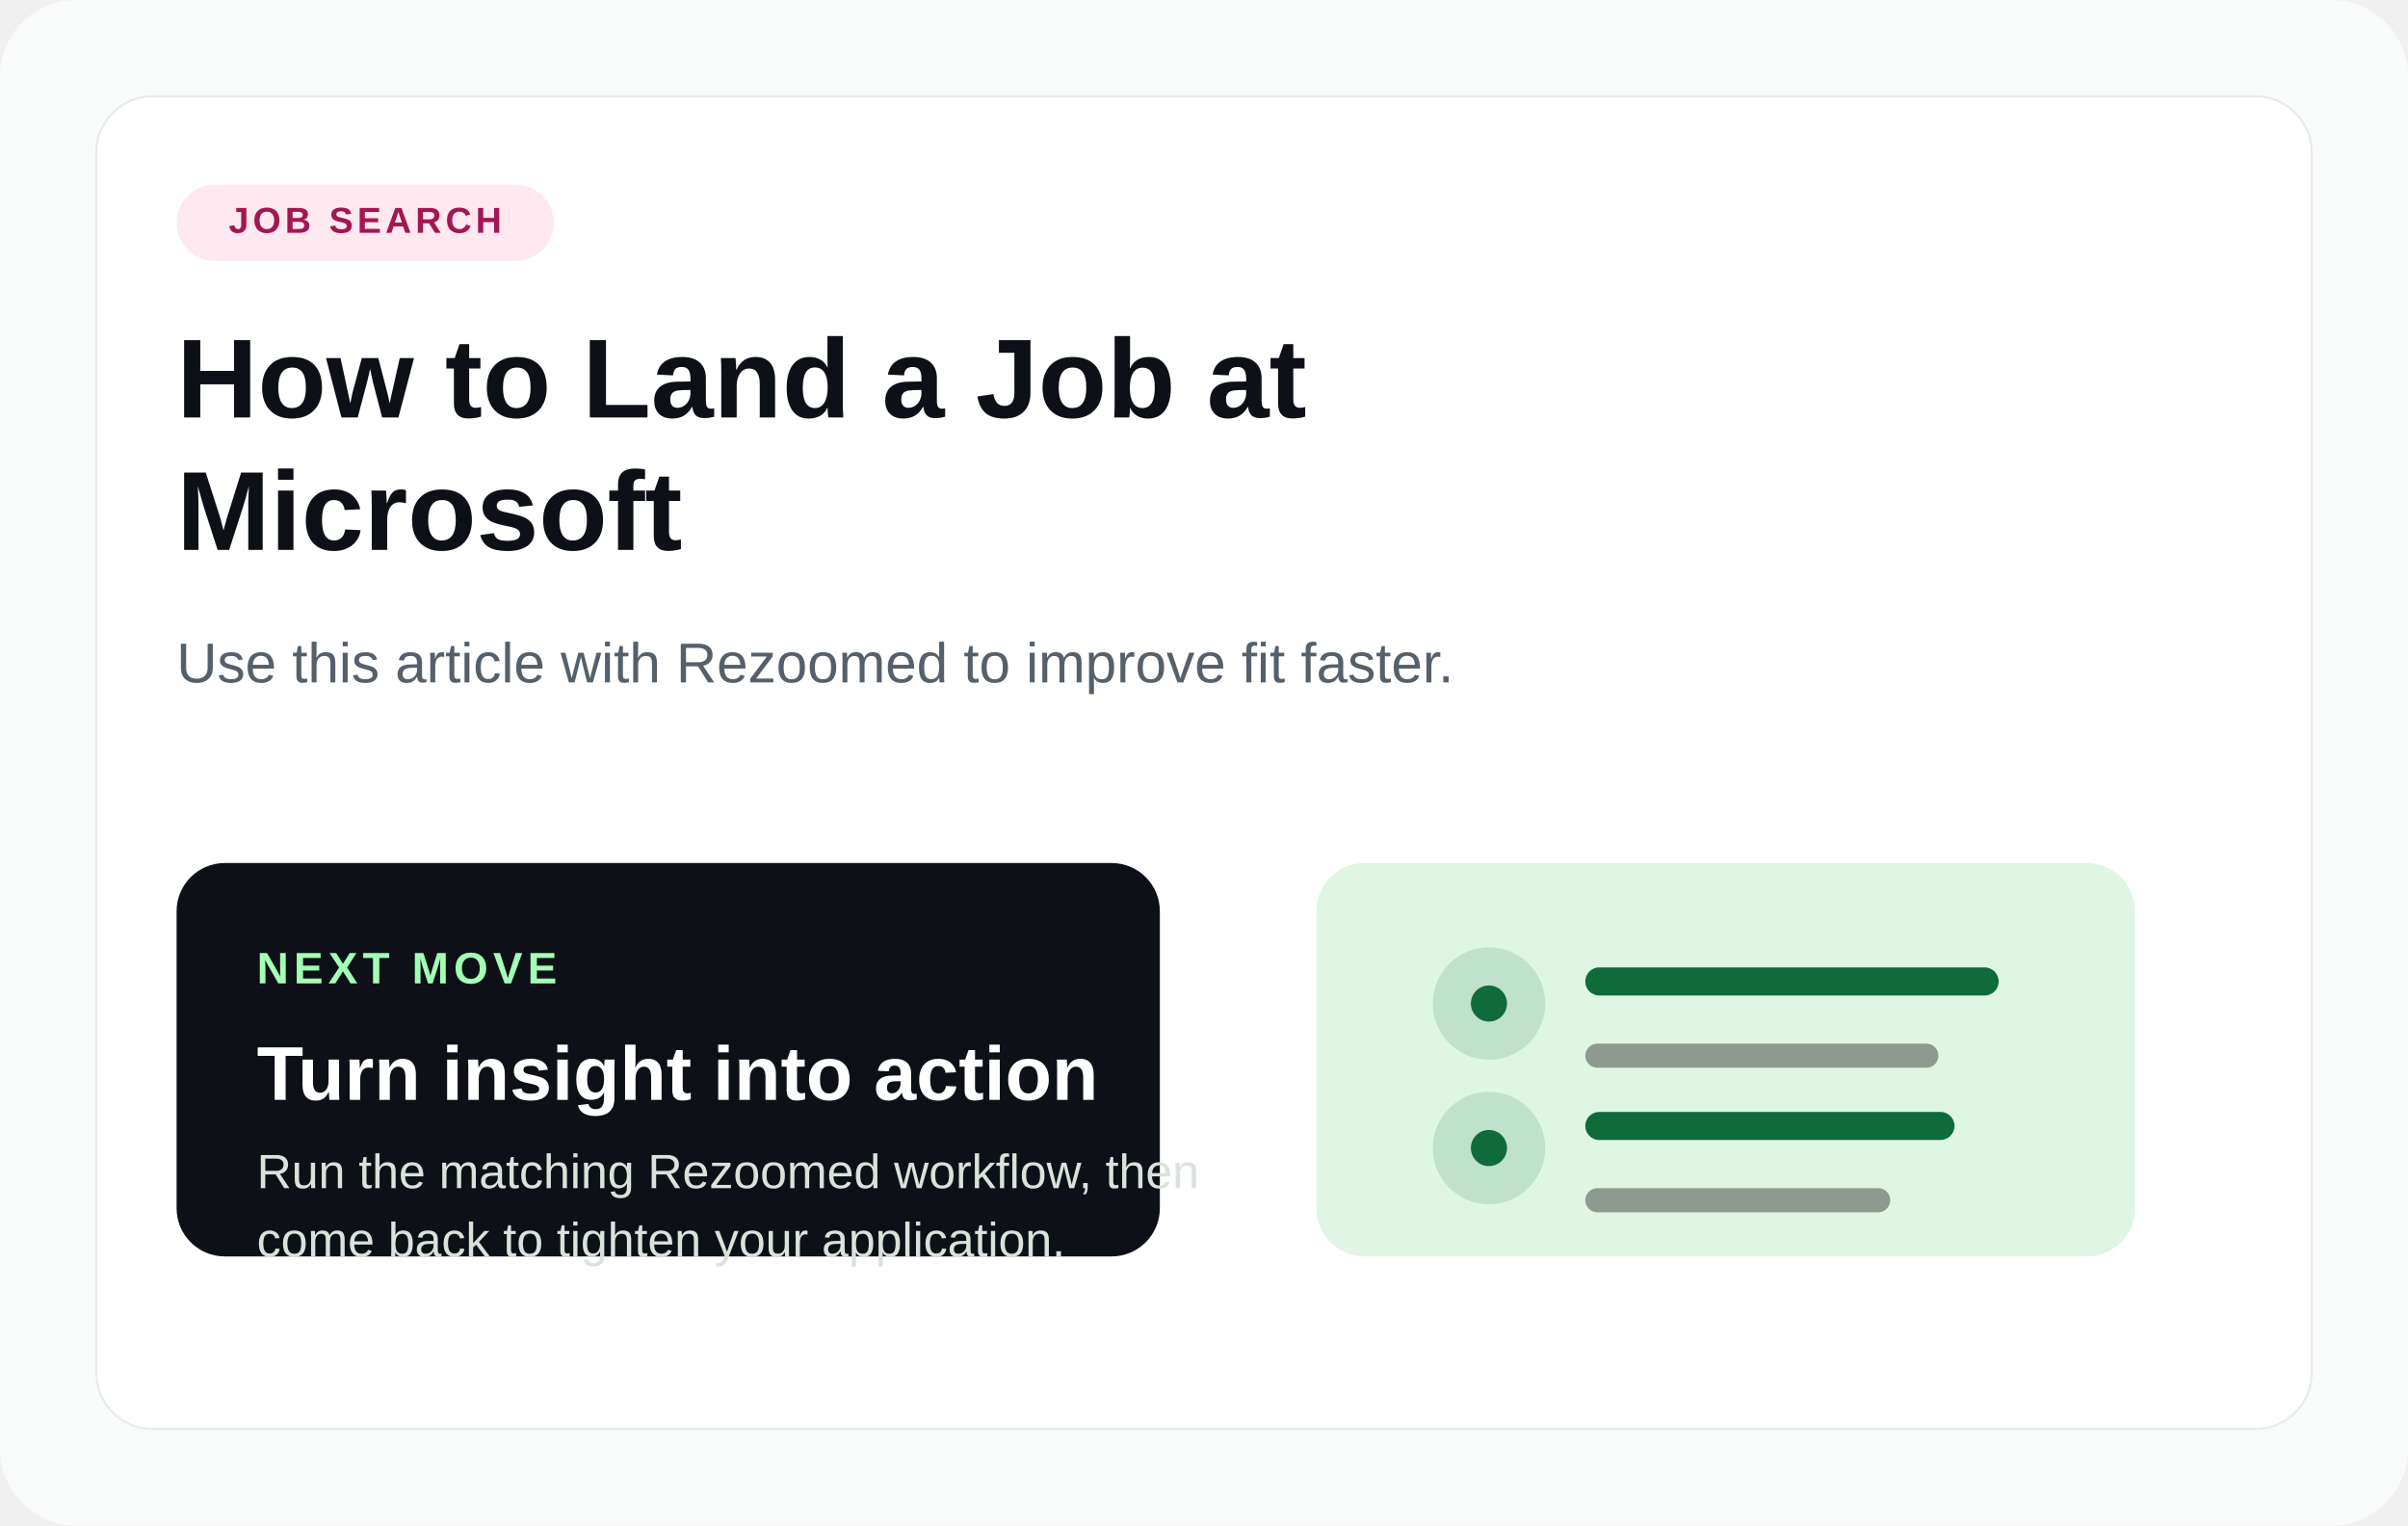
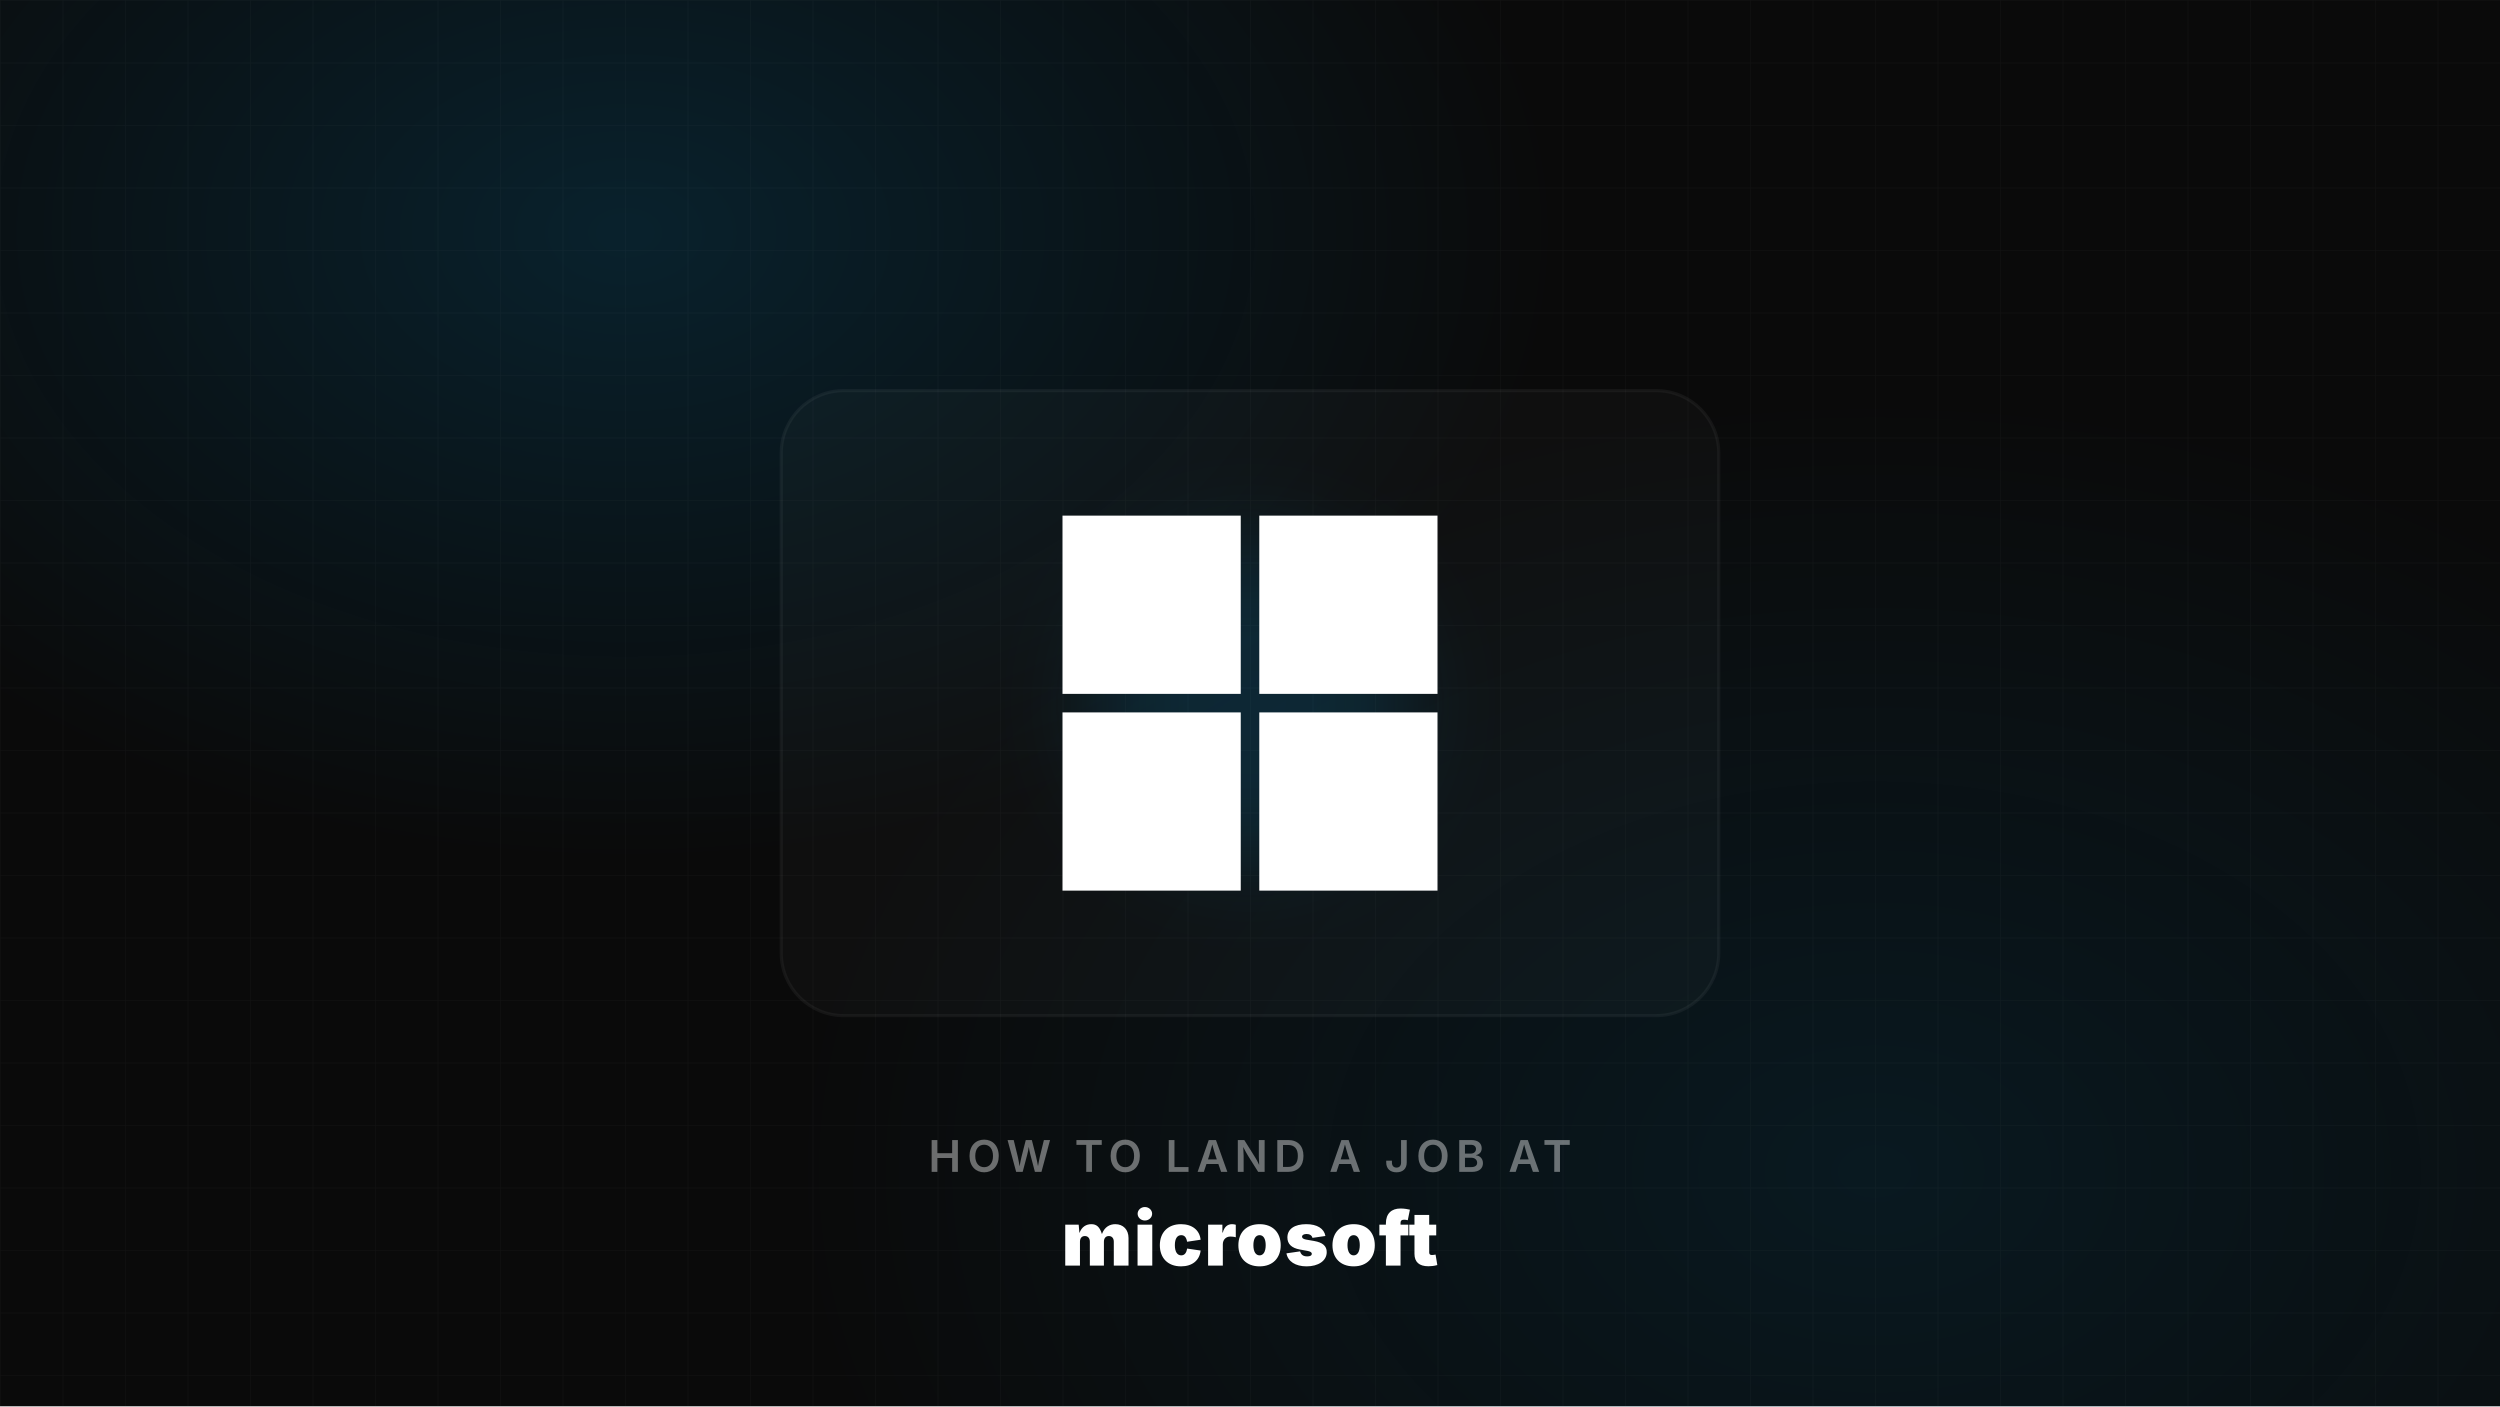
- <svg xmlns="http://www.w3.org/2000/svg" width="1200" height="760" viewBox="0 0 1200 760" fill="none">
-   <rect width="1200" height="760" rx="38" fill="#F8FBF9" />
-   <rect x="48" y="48" width="1104" height="664" rx="28" fill="white" stroke="#E5ECE7" />
-   <rect x="88" y="92" width="188" height="38" rx="19" fill="#ffe8f0" />
-   <text x="114" y="116" fill="#a31652" font-family="Arial, sans-serif" font-size="18" font-weight="800" letter-spacing="2">JOB SEARCH</text>
-   <text x="88" y="208" fill="#0D1117" font-family="Arial, sans-serif" font-size="56" font-weight="800">How to Land a Job at</text>
-   <text x="88" y="274" fill="#0D1117" font-family="Arial, sans-serif" font-size="56" font-weight="800">Microsoft</text>
-   <text x="88" y="340" fill="#55606B" font-family="Arial, sans-serif" font-size="28">Use this article with Rezoomed to improve fit faster.</text>
-   <rect x="88" y="430" width="490" height="196" rx="24" fill="#0D1117" />
-   <text x="128" y="490" fill="#A3FFB3" font-family="Arial, sans-serif" font-size="22" font-weight="800" letter-spacing="2.5">NEXT MOVE</text>
-   <text x="128" y="548" fill="#FFFFFF" font-family="Arial, sans-serif" font-size="38" font-weight="800">Turn insight into action</text>
-   <text x="128" y="592" fill="#D9E2DB" font-family="Arial, sans-serif" font-size="24">Run the matching Rezoomed workflow, then</text>
-   <text x="128" y="626" fill="#D9E2DB" font-family="Arial, sans-serif" font-size="24">come back to tighten your application.</text>
-   <rect x="656" y="430" width="408" height="196" rx="24" fill="#dff6e5" />
-   <circle cx="742" cy="500" r="28" fill="#0f6b3a" fill-opacity="0.15" />
-   <circle cx="742" cy="500" r="9" fill="#0f6b3a" />
-   <rect x="790" y="482" width="206" height="14" rx="7" fill="#0f6b3a" />
-   <rect x="790" y="520" width="176" height="12" rx="6" fill="#8D9A92" />
-   <circle cx="742" cy="572" r="28" fill="#0f6b3a" fill-opacity="0.15" />
-   <circle cx="742" cy="572" r="9" fill="#0f6b3a" />
-   <rect x="790" y="554" width="184" height="14" rx="7" fill="#0f6b3a" />
-   <rect x="790" y="592" width="152" height="12" rx="6" fill="#8D9A92" />
+ <svg xmlns="http://www.w3.org/2000/svg" width="1600" height="900" viewBox="0 0 1600 900" fill="none">
+   <rect width="1600" height="900" fill="#0A0A0A" />
+   <ellipse cx="400" cy="150" rx="600" ry="400" fill="url(#brandGlow1)" opacity="0.15" />
+   <ellipse cx="1200" cy="750" rx="700" ry="500" fill="url(#brandGlow2)" opacity="0.1" />
+   <defs>
+     <pattern id="grid" width="40" height="40" patternUnits="userSpaceOnUse">
+       <path d="M 40 0 L 0 0 0 40" fill="none" stroke="rgba(255,255,255,0.03)" stroke-width="1" />
+     </pattern>
+   </defs>
+   <rect width="1600" height="900" fill="url(#grid)" />
+   <rect x="500" y="250" width="600" height="400" rx="40" fill="rgba(255,255,255,0.02)" stroke="rgba(255,255,255,0.05)" stroke-width="2" />
+   <circle cx="800" cy="450" r="100" fill="#00A4EF" opacity="0.15" filter="url(#glow)" />
+   <g transform="translate(680, 330) scale(10)">
+     <g fill="white">
+       <path d="M0 0v11.408h11.408V0zm12.594 0v11.408H24V0zM0 12.594V24h11.408V12.594zm12.594 0V24H24V12.594z" />
+     </g>
+   </g>
+   <text x="800" y="750" font-family="'Inter', -apple-system, sans-serif" font-size="28" font-weight="600" fill="rgba(255,255,255,0.4)" text-anchor="middle" letter-spacing="4">HOW TO LAND A JOB AT</text>
+   <text x="800" y="810" font-family="'Inter', -apple-system, sans-serif" font-size="48" font-weight="900" fill="white" text-anchor="middle" letter-spacing="1" text-transform="uppercase">microsoft</text>
+   <defs>
+     <radialGradient id="brandGlow1" cx="0.5" cy="0.5" r="0.5">
+       <stop offset="0%" stop-color="#00A4EF" />
+       <stop offset="100%" stop-color="#00A4EF" stop-opacity="0" />
+     </radialGradient>
+     <radialGradient id="brandGlow2" cx="0.5" cy="0.5" r="0.5">
+       <stop offset="0%" stop-color="#00A4EF" />
+       <stop offset="100%" stop-color="#00A4EF" stop-opacity="0" />
+     </radialGradient>
+     <filter id="glow" x="-50%" y="-50%" width="200%" height="200%">
+       <feGaussianBlur stdDeviation="30" result="blur" />
+     </filter>
+   </defs>
</svg>
